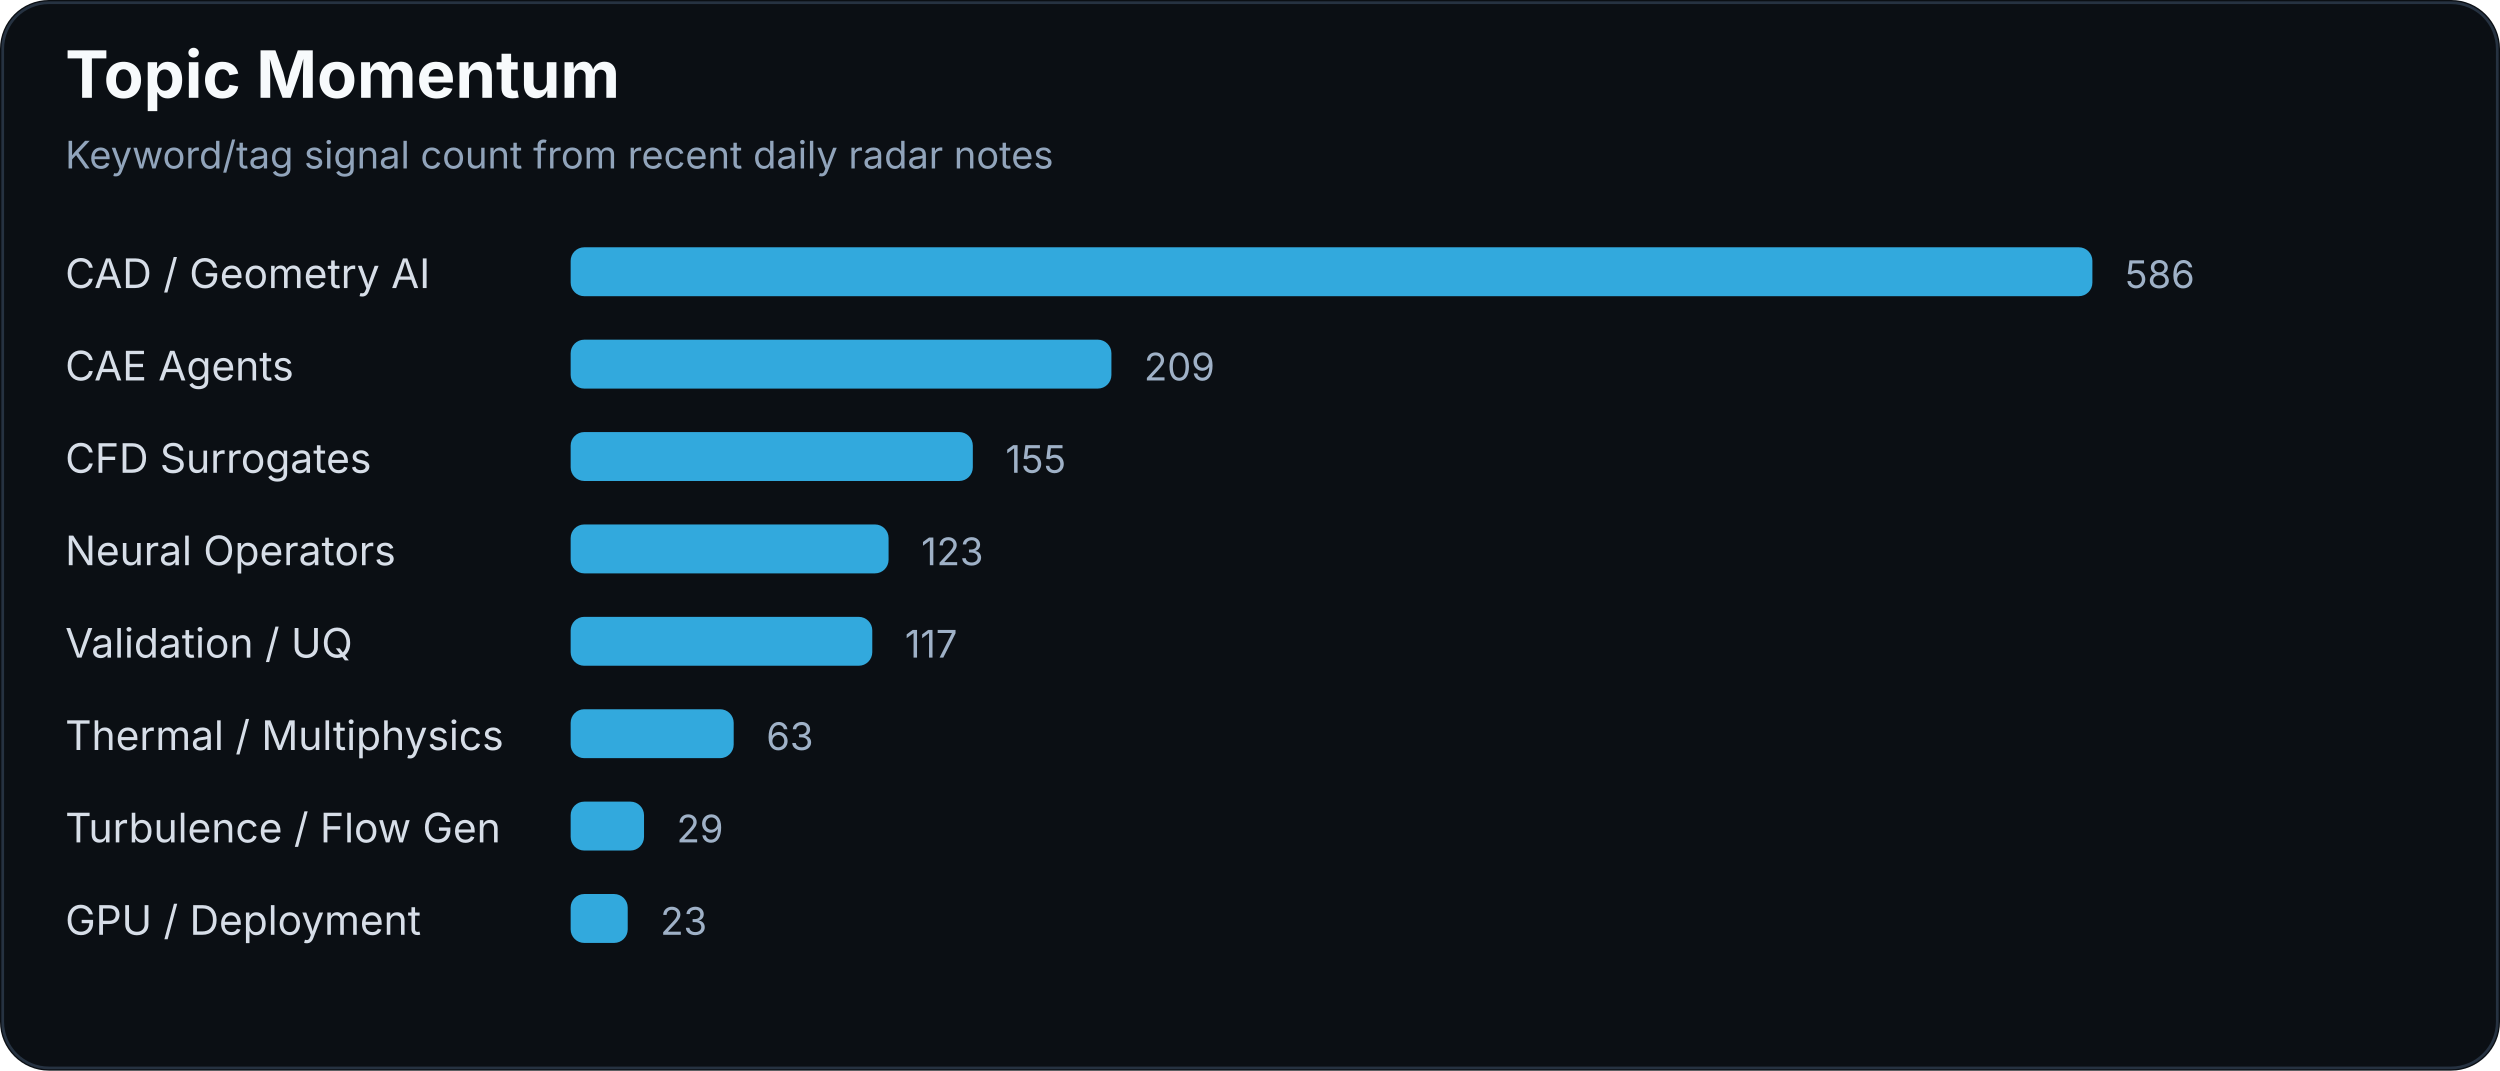
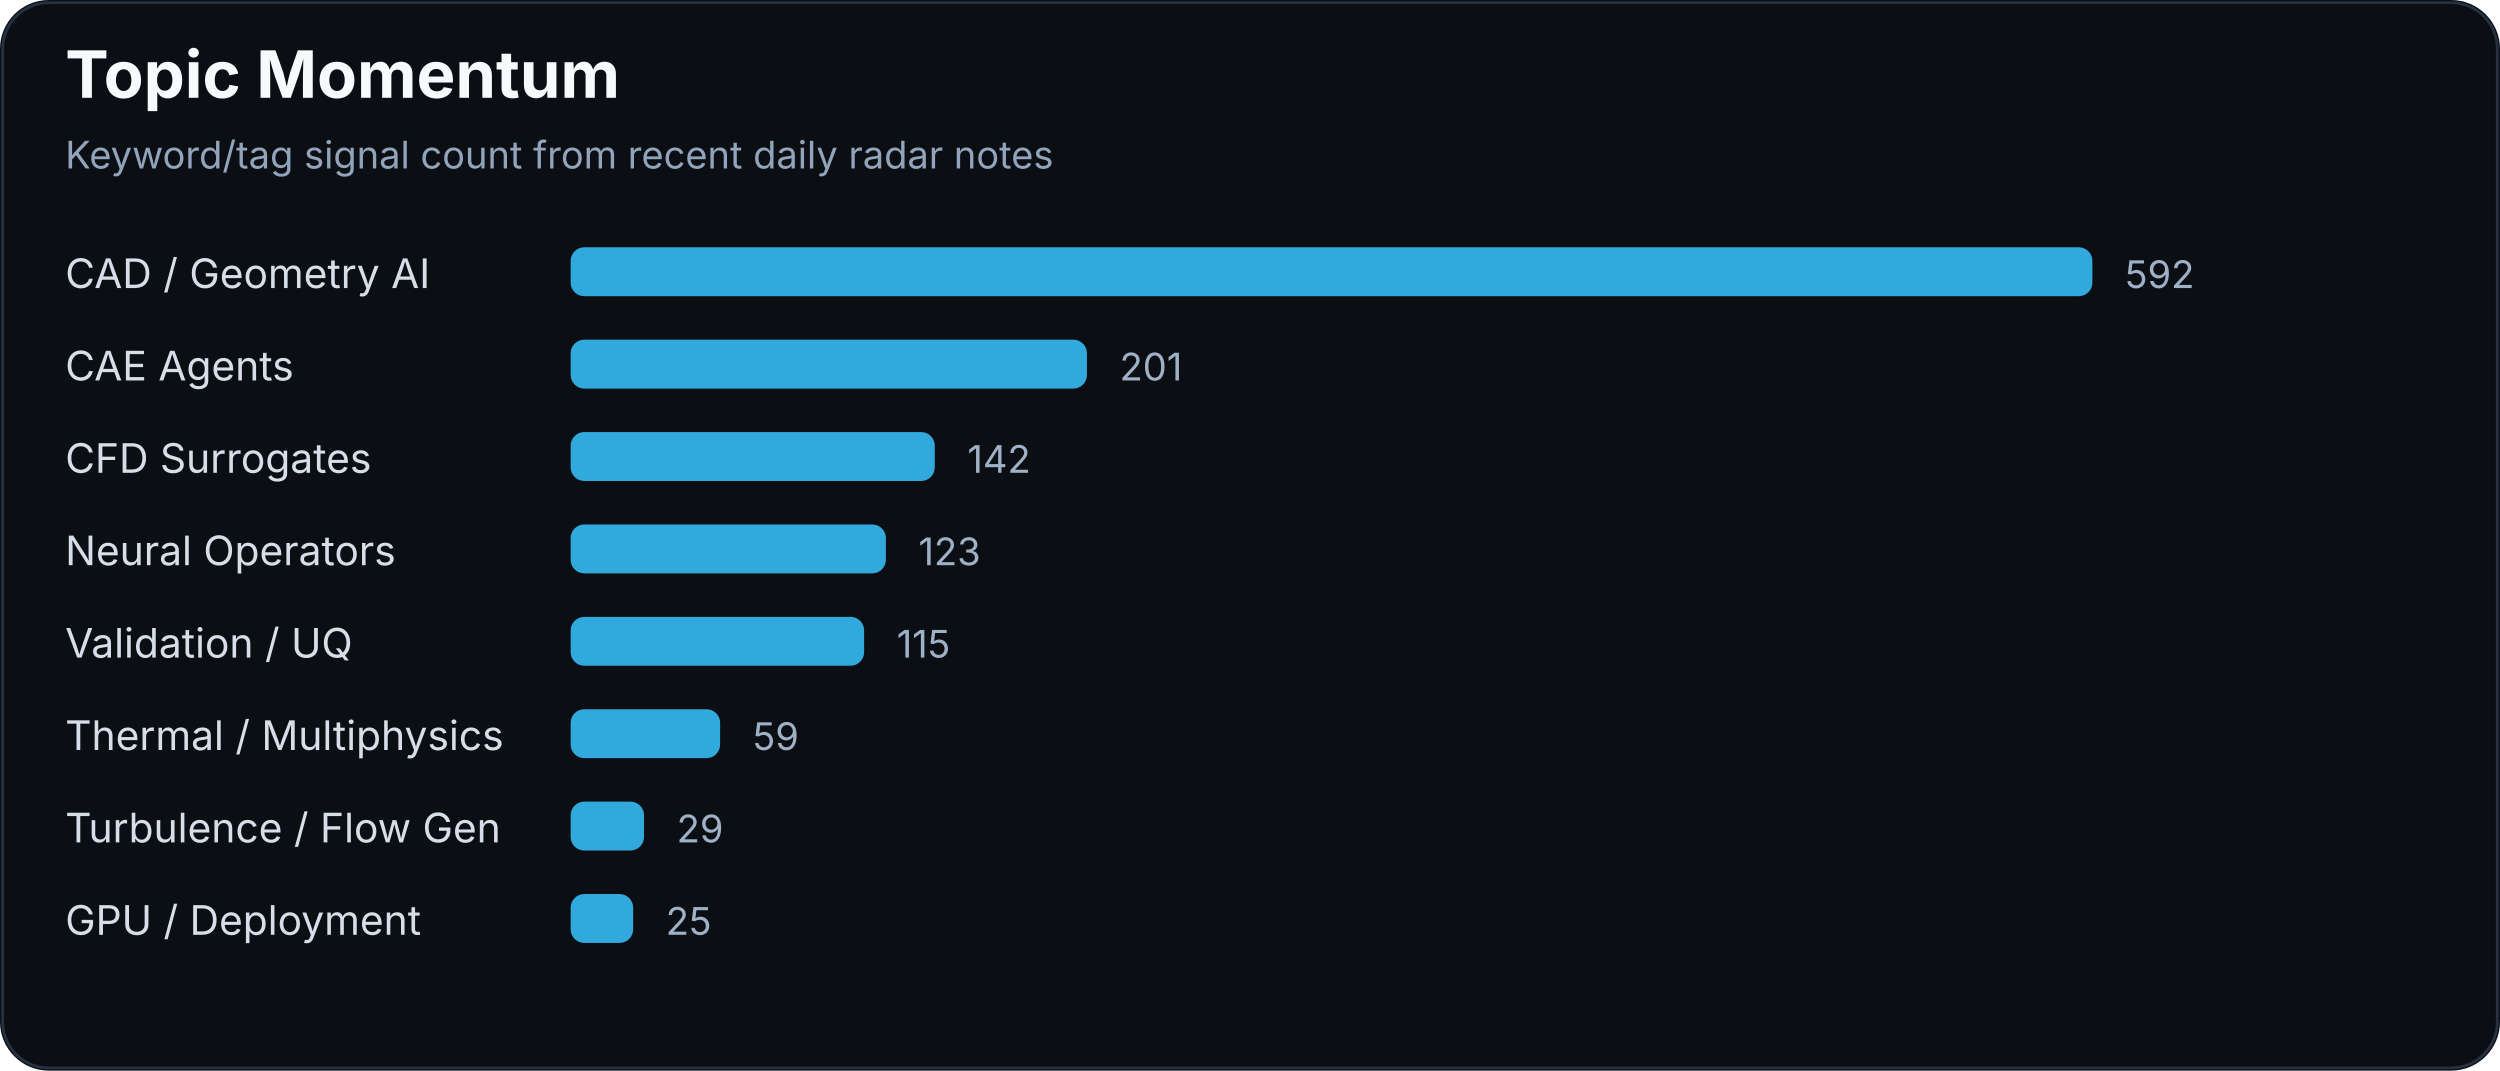
<svg xmlns="http://www.w3.org/2000/svg" width="920" height="394" viewBox="0 0 920 394">
  <rect width="100%" height="100%" rx="18" fill="#0b0f14" />
  <rect x="1" y="1" width="918" height="392" rx="17" fill="none" stroke="#263241" />
  <text x="24" y="36" font-size="24" font-family="Inter, ui-sans-serif, system-ui, -apple-system, Segoe UI, sans-serif" font-weight="700" fill="#f7fafc">Topic Momentum</text>
  <text x="24" y="62" font-size="14" font-family="Inter, ui-sans-serif, system-ui, -apple-system, Segoe UI, sans-serif" fill="#91a4bb">Keyword/tag signal count from recent daily radar notes</text>
  <g font-family="Inter, ui-sans-serif, system-ui, -apple-system, Segoe UI, sans-serif">
    <text x="24" y="106" font-size="15" fill="#d7dee8">CAD / Geometry AI</text>
    <rect x="210" y="91" width="560" height="18" rx="5" fill="#38bdf8" opacity="0.88" />
-     <text x="782" y="106" font-size="14" fill="#9fb1c7">586</text>
+     <text x="782" y="106" font-size="14" fill="#9fb1c7">592</text>
    <text x="24" y="140" font-size="15" fill="#d7dee8">CAE Agents</text>
-     <rect x="210" y="125" width="199" height="18" rx="5" fill="#38bdf8" opacity="0.88" />
-     <text x="421" y="140" font-size="14" fill="#9fb1c7">209</text>
+     <rect x="210" y="125" width="190" height="18" rx="5" fill="#38bdf8" opacity="0.88" />
+     <text x="412" y="140" font-size="14" fill="#9fb1c7">201</text>
    <text x="24" y="174" font-size="15" fill="#d7dee8">CFD Surrogates</text>
-     <rect x="210" y="159" width="148" height="18" rx="5" fill="#38bdf8" opacity="0.88" />
-     <text x="370" y="174" font-size="14" fill="#9fb1c7">155</text>
+     <rect x="210" y="159" width="134" height="18" rx="5" fill="#38bdf8" opacity="0.88" />
+     <text x="356" y="174" font-size="14" fill="#9fb1c7">142</text>
    <text x="24" y="208" font-size="15" fill="#d7dee8">Neural Operators</text>
-     <rect x="210" y="193" width="117" height="18" rx="5" fill="#38bdf8" opacity="0.88" />
-     <text x="339" y="208" font-size="14" fill="#9fb1c7">123</text>
+     <rect x="210" y="193" width="116" height="18" rx="5" fill="#38bdf8" opacity="0.88" />
+     <text x="338" y="208" font-size="14" fill="#9fb1c7">123</text>
    <text x="24" y="242" font-size="15" fill="#d7dee8">Validation / UQ</text>
-     <rect x="210" y="227" width="111" height="18" rx="5" fill="#38bdf8" opacity="0.88" />
-     <text x="333" y="242" font-size="14" fill="#9fb1c7">117</text>
+     <rect x="210" y="227" width="108" height="18" rx="5" fill="#38bdf8" opacity="0.88" />
+     <text x="330" y="242" font-size="14" fill="#9fb1c7">115</text>
    <text x="24" y="276" font-size="15" fill="#d7dee8">Thermal / Multiphysics</text>
-     <rect x="210" y="261" width="60" height="18" rx="5" fill="#38bdf8" opacity="0.88" />
-     <text x="282" y="276" font-size="14" fill="#9fb1c7">63</text>
+     <rect x="210" y="261" width="55" height="18" rx="5" fill="#38bdf8" opacity="0.88" />
+     <text x="277" y="276" font-size="14" fill="#9fb1c7">59</text>
    <text x="24" y="310" font-size="15" fill="#d7dee8">Turbulence / Flow Gen</text>
    <rect x="210" y="295" width="27" height="18" rx="5" fill="#38bdf8" opacity="0.88" />
    <text x="249" y="310" font-size="14" fill="#9fb1c7">29</text>
    <text x="24" y="344" font-size="15" fill="#d7dee8">GPU / Deployment</text>
-     <rect x="210" y="329" width="21" height="18" rx="5" fill="#38bdf8" opacity="0.88" />
-     <text x="243" y="344" font-size="14" fill="#9fb1c7">23</text>
+     <rect x="210" y="329" width="23" height="18" rx="5" fill="#38bdf8" opacity="0.88" />
+     <text x="245" y="344" font-size="14" fill="#9fb1c7">25</text>
  </g>
</svg>
